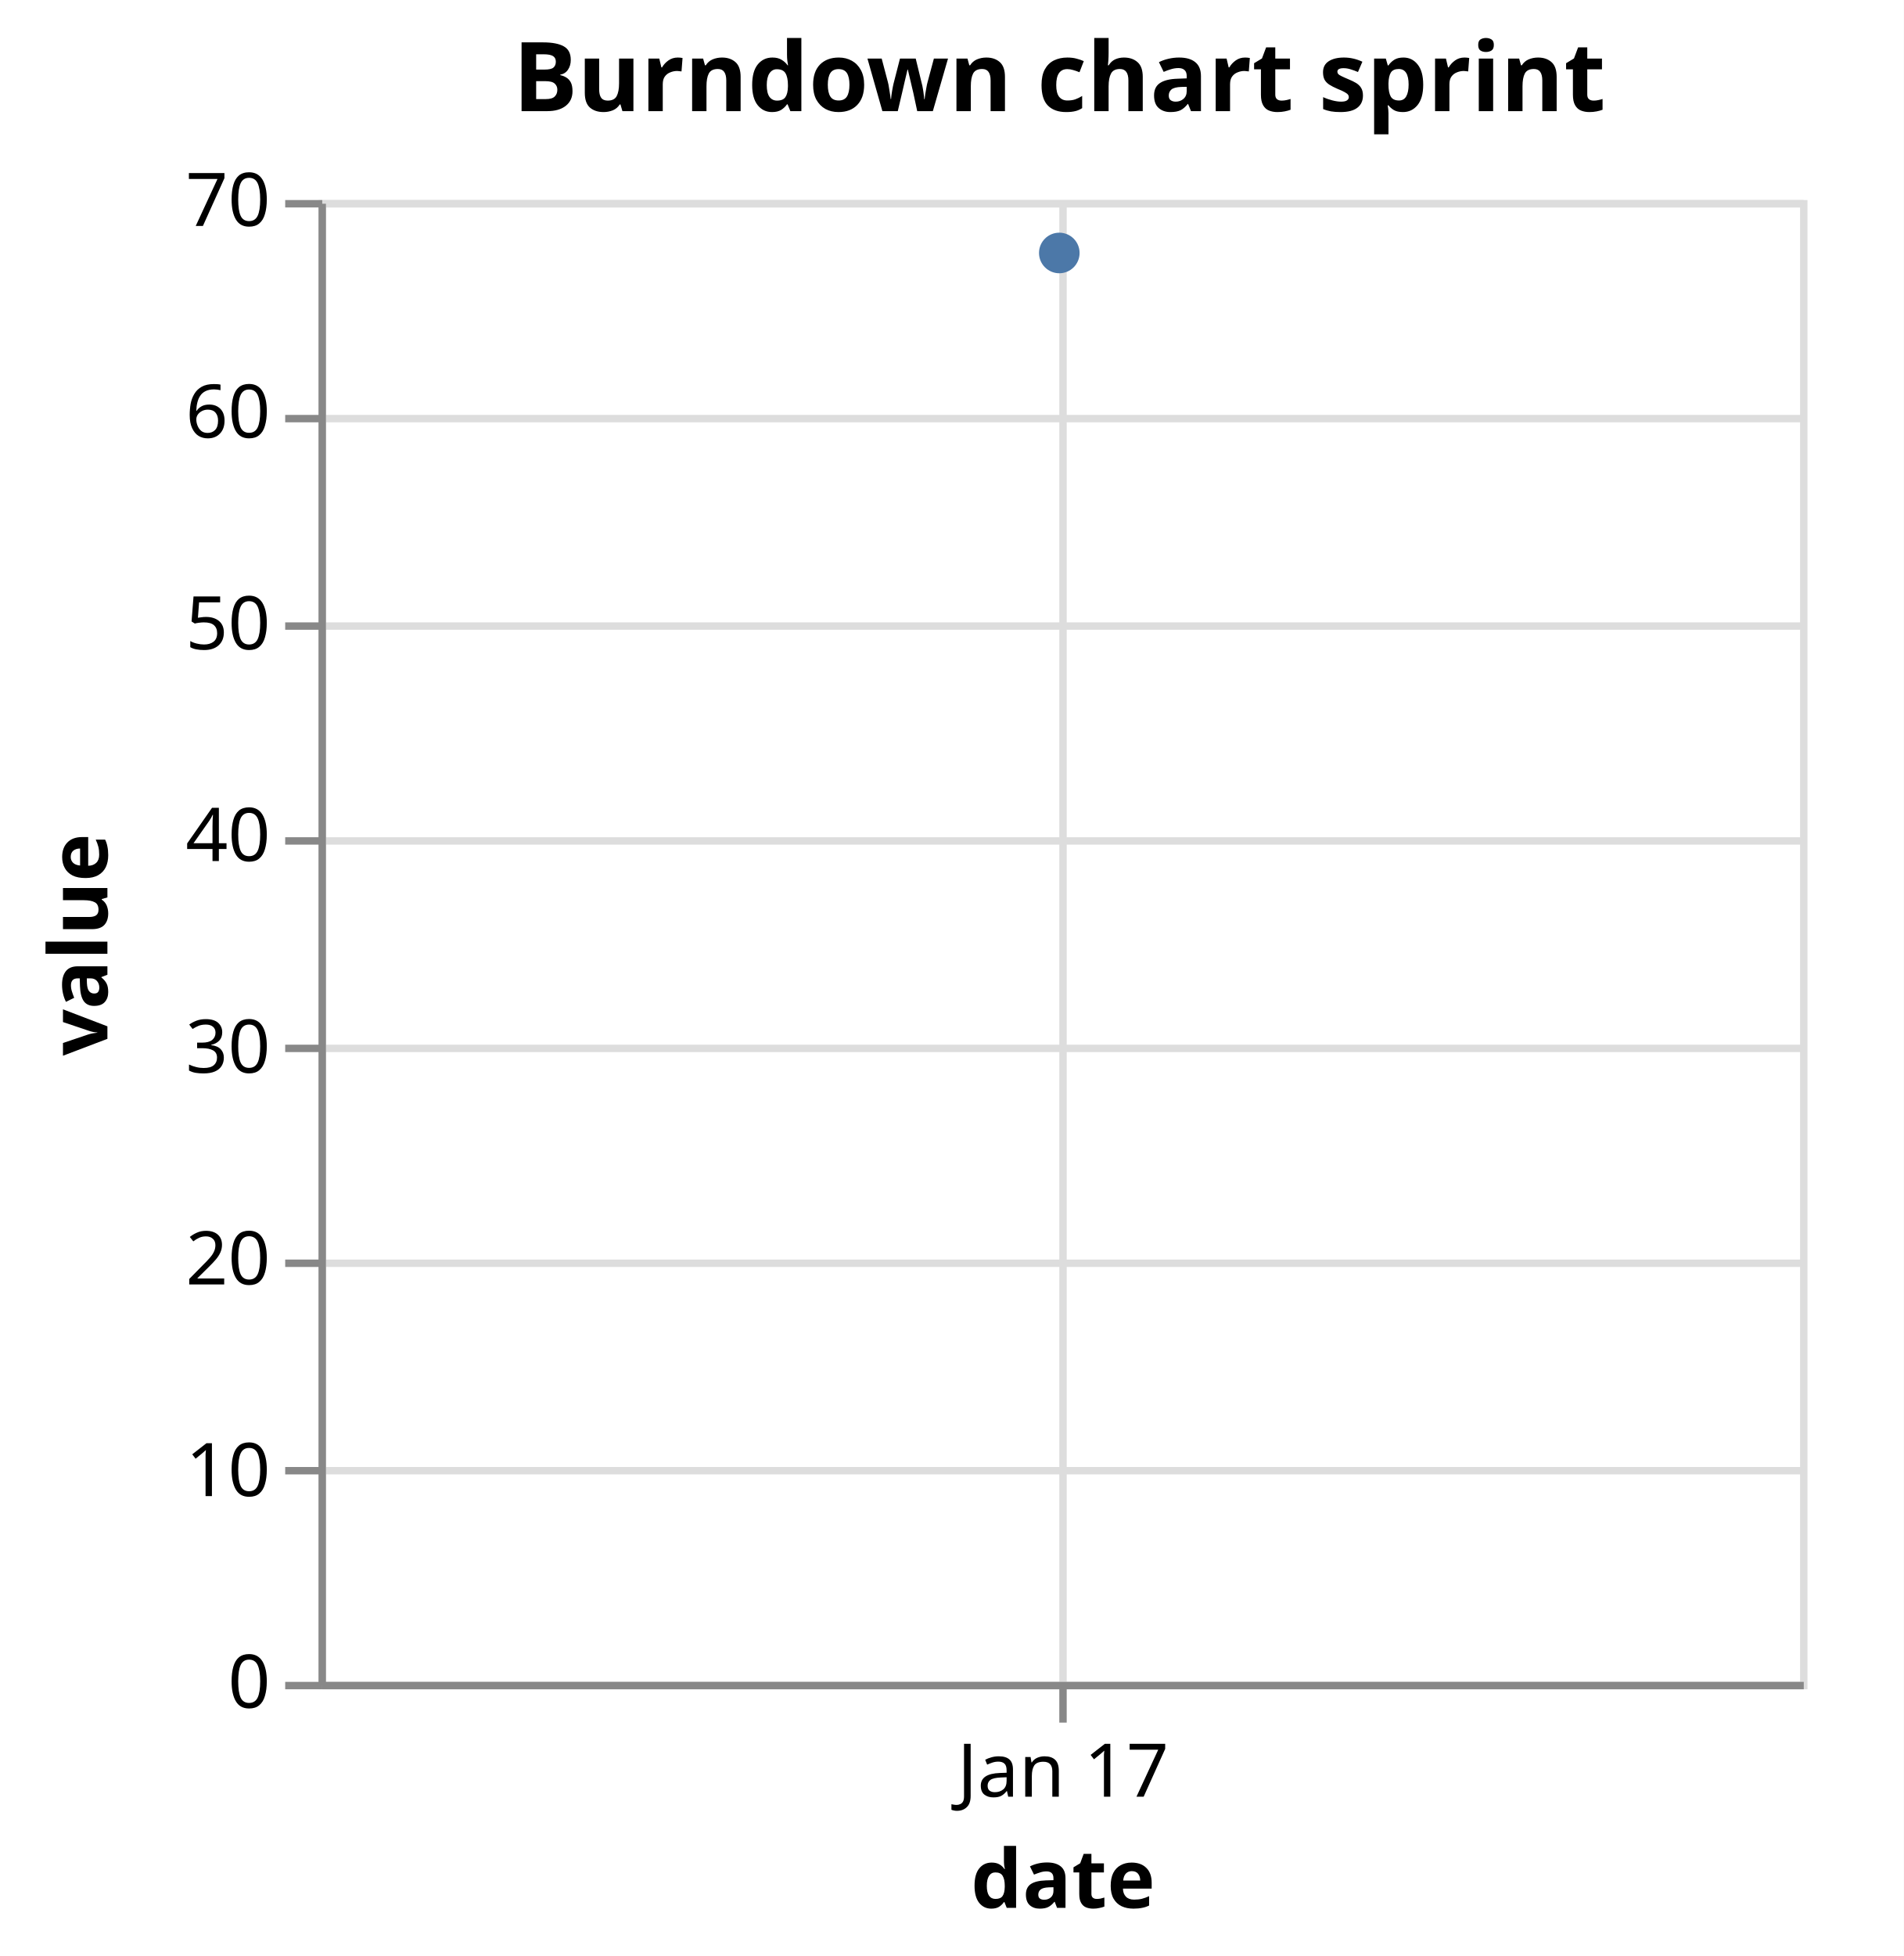
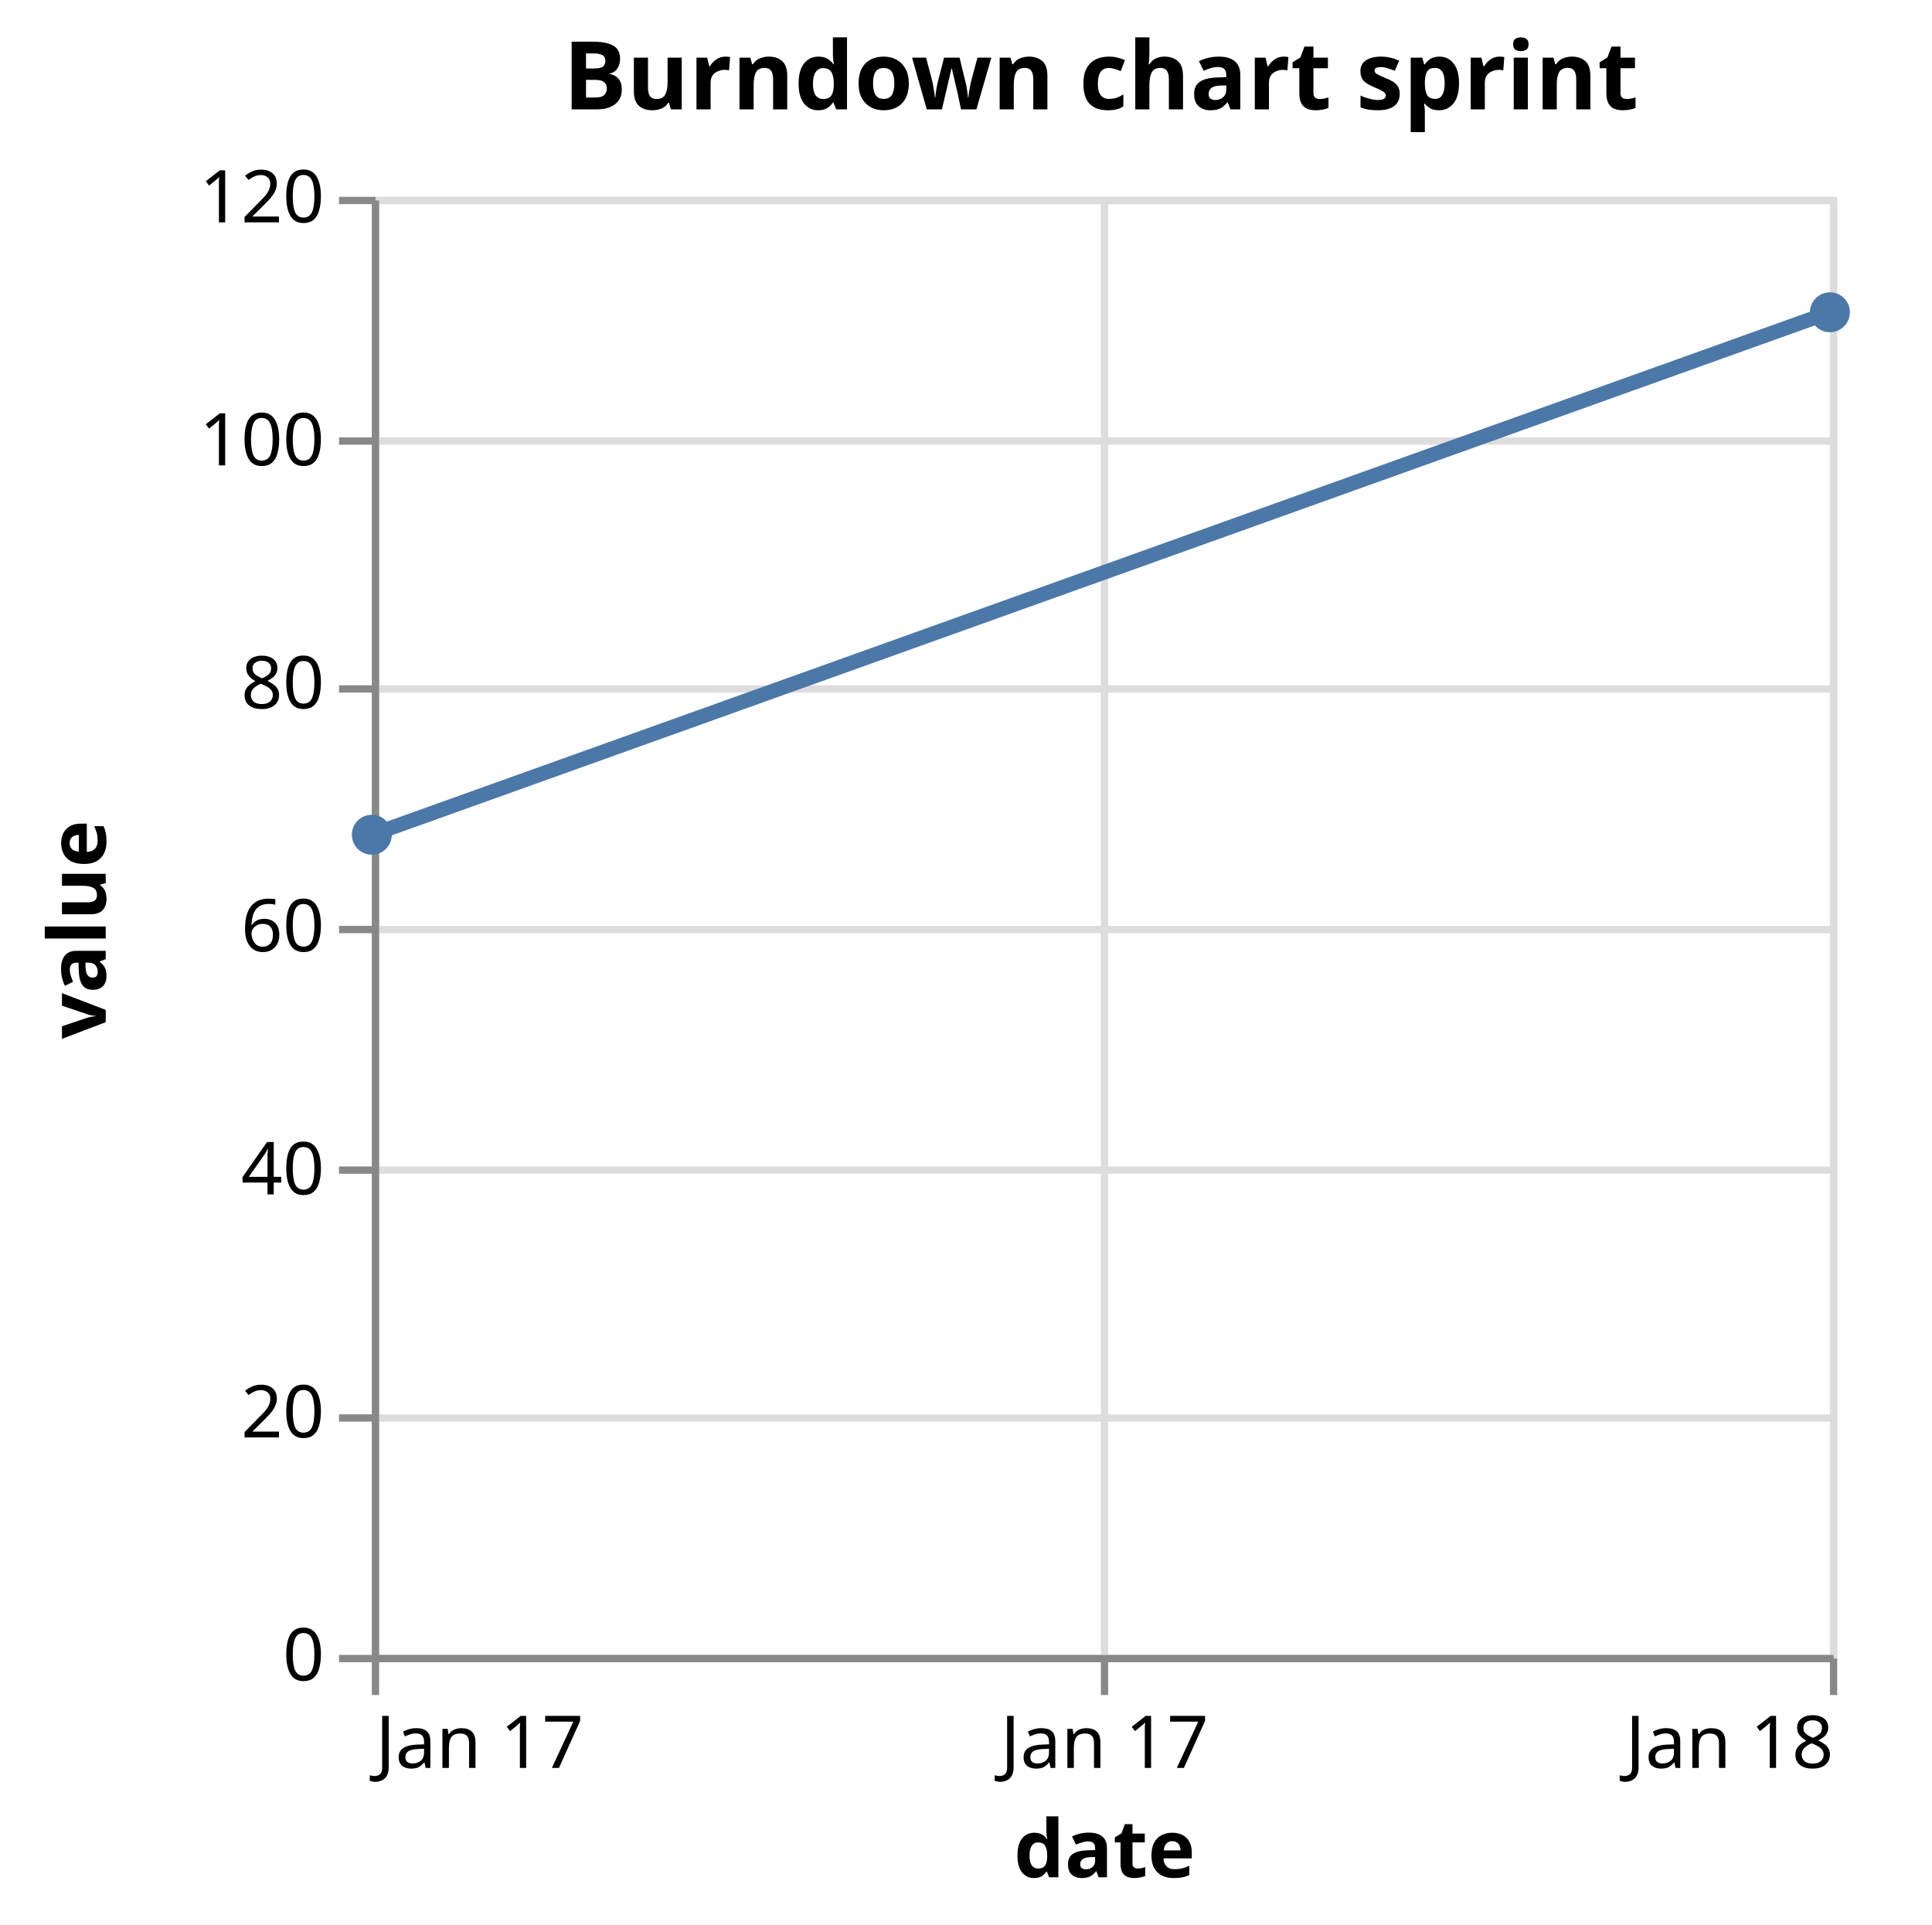
- <svg xmlns="http://www.w3.org/2000/svg" version="1.1" class="marks" width="257" height="264" viewBox="0 0 257 264">
-   <rect width="257" height="264" fill="white" />
-   <g fill="none" stroke-miterlimit="10" transform="translate(43,27)">
+ <svg xmlns="http://www.w3.org/2000/svg" version="1.1" class="marks" width="265" height="264" viewBox="0 0 265 264">
+   <rect width="265" height="264" fill="white" />
+   <g fill="none" stroke-miterlimit="10" transform="translate(51,27)">
    <g class="mark-group role-frame root" role="graphics-object" aria-roledescription="group mark container">
      <g transform="translate(0,0)">
        <path class="background" aria-hidden="true" d="M0.5,0.5h200v200h-200Z" stroke="#ddd" />
        <g>
          <g class="mark-group role-axis" aria-hidden="true">
            <g transform="translate(0.5,200.5)">
              <path class="background" aria-hidden="true" d="M0,0h0v0h0Z" pointer-events="none" />
              <g>
                <g class="mark-rule role-axis-grid" pointer-events="none">
+                   <line transform="translate(0,-200)" x2="0" y2="200" stroke="#ddd" stroke-width="1" opacity="1" />
                  <line transform="translate(100,-200)" x2="0" y2="200" stroke="#ddd" stroke-width="1" opacity="1" />
+                   <line transform="translate(200,-200)" x2="0" y2="200" stroke="#ddd" stroke-width="1" opacity="1" />
                </g>
              </g>
              <path class="foreground" aria-hidden="true" d="" pointer-events="none" display="none" />
            </g>
          </g>
          <g class="mark-group role-axis" aria-hidden="true">
            <g transform="translate(0.5,0.5)">
              <path class="background" aria-hidden="true" d="M0,0h0v0h0Z" pointer-events="none" />
              <g>
                <g class="mark-rule role-axis-grid" pointer-events="none">
                  <line transform="translate(0,200)" x2="200" y2="0" stroke="#ddd" stroke-width="1" opacity="1" />
-                   <line transform="translate(0,171)" x2="200" y2="0" stroke="#ddd" stroke-width="1" opacity="1" />
-                   <line transform="translate(0,143)" x2="200" y2="0" stroke="#ddd" stroke-width="1" opacity="1" />
-                   <line transform="translate(0,114)" x2="200" y2="0" stroke="#ddd" stroke-width="1" opacity="1" />
-                   <line transform="translate(0,86)" x2="200" y2="0" stroke="#ddd" stroke-width="1" opacity="1" />
-                   <line transform="translate(0,57)" x2="200" y2="0" stroke="#ddd" stroke-width="1" opacity="1" />
-                   <line transform="translate(0,29)" x2="200" y2="0" stroke="#ddd" stroke-width="1" opacity="1" />
+                   <line transform="translate(0,167)" x2="200" y2="0" stroke="#ddd" stroke-width="1" opacity="1" />
+                   <line transform="translate(0,133)" x2="200" y2="0" stroke="#ddd" stroke-width="1" opacity="1" />
+                   <line transform="translate(0,100)" x2="200" y2="0" stroke="#ddd" stroke-width="1" opacity="1" />
+                   <line transform="translate(0,67)" x2="200" y2="0" stroke="#ddd" stroke-width="1" opacity="1" />
+                   <line transform="translate(0,33)" x2="200" y2="0" stroke="#ddd" stroke-width="1" opacity="1" />
                  <line transform="translate(0,0)" x2="200" y2="0" stroke="#ddd" stroke-width="1" opacity="1" />
                </g>
              </g>
              <path class="foreground" aria-hidden="true" d="" pointer-events="none" display="none" />
            </g>
          </g>
-           <g class="mark-group role-axis" role="graphics-symbol" aria-roledescription="axis" aria-label="X-axis titled 'date' for a time scale with values from January 17 to January 17">
+           <g class="mark-group role-axis" role="graphics-symbol" aria-roledescription="axis" aria-label="X-axis titled 'date' for a time scale with values from January 17 to January 18">
            <g transform="translate(0.5,200.5)">
              <path class="background" aria-hidden="true" d="M0,0h0v0h0Z" pointer-events="none" />
              <g>
                <g class="mark-rule role-axis-tick" pointer-events="none">
+                   <line transform="translate(0,0)" x2="0" y2="5" stroke="#888" stroke-width="1" opacity="1" />
                  <line transform="translate(100,0)" x2="0" y2="5" stroke="#888" stroke-width="1" opacity="1" />
+                   <line transform="translate(200,0)" x2="0" y2="5" stroke="#888" stroke-width="1" opacity="1" />
                </g>
                <g class="mark-text role-axis-label" pointer-events="none">
+                   <text text-anchor="start" transform="translate(0,15)" font-family="sans-serif" font-size="10px" fill="#000" opacity="1">Jan 17</text>
                  <text text-anchor="middle" transform="translate(100,15)" font-family="sans-serif" font-size="10px" fill="#000" opacity="1">Jan 17</text>
+                   <text text-anchor="end" transform="translate(200,15)" font-family="sans-serif" font-size="10px" fill="#000" opacity="1">Jan 18</text>
                </g>
                <g class="mark-rule role-axis-domain" pointer-events="none">
                  <line transform="translate(0,0)" x2="200" y2="0" stroke="#888" stroke-width="1" opacity="1" />
                </g>
                <g class="mark-text role-axis-title" pointer-events="none">
                  <text text-anchor="middle" transform="translate(100,30)" font-family="sans-serif" font-size="11px" font-weight="bold" fill="#000" opacity="1">date</text>
                </g>
              </g>
              <path class="foreground" aria-hidden="true" d="" pointer-events="none" display="none" />
            </g>
          </g>
-           <g class="mark-group role-axis" role="graphics-symbol" aria-roledescription="axis" aria-label="Y-axis titled 'value' for a linear scale with values from 0 to 70">
+           <g class="mark-group role-axis" role="graphics-symbol" aria-roledescription="axis" aria-label="Y-axis titled 'value' for a linear scale with values from 0 to 120">
            <g transform="translate(0.5,0.5)">
              <path class="background" aria-hidden="true" d="M0,0h0v0h0Z" pointer-events="none" />
              <g>
                <g class="mark-rule role-axis-tick" pointer-events="none">
                  <line transform="translate(0,200)" x2="-5" y2="0" stroke="#888" stroke-width="1" opacity="1" />
-                   <line transform="translate(0,171)" x2="-5" y2="0" stroke="#888" stroke-width="1" opacity="1" />
-                   <line transform="translate(0,143)" x2="-5" y2="0" stroke="#888" stroke-width="1" opacity="1" />
-                   <line transform="translate(0,114)" x2="-5" y2="0" stroke="#888" stroke-width="1" opacity="1" />
-                   <line transform="translate(0,86)" x2="-5" y2="0" stroke="#888" stroke-width="1" opacity="1" />
-                   <line transform="translate(0,57)" x2="-5" y2="0" stroke="#888" stroke-width="1" opacity="1" />
-                   <line transform="translate(0,29)" x2="-5" y2="0" stroke="#888" stroke-width="1" opacity="1" />
+                   <line transform="translate(0,167)" x2="-5" y2="0" stroke="#888" stroke-width="1" opacity="1" />
+                   <line transform="translate(0,133)" x2="-5" y2="0" stroke="#888" stroke-width="1" opacity="1" />
+                   <line transform="translate(0,100)" x2="-5" y2="0" stroke="#888" stroke-width="1" opacity="1" />
+                   <line transform="translate(0,67)" x2="-5" y2="0" stroke="#888" stroke-width="1" opacity="1" />
+                   <line transform="translate(0,33)" x2="-5" y2="0" stroke="#888" stroke-width="1" opacity="1" />
                  <line transform="translate(0,0)" x2="-5" y2="0" stroke="#888" stroke-width="1" opacity="1" />
                </g>
                <g class="mark-text role-axis-label" pointer-events="none">
                  <text text-anchor="end" transform="translate(-7,203)" font-family="sans-serif" font-size="10px" fill="#000" opacity="1">0</text>
-                   <text text-anchor="end" transform="translate(-7,174.4286)" font-family="sans-serif" font-size="10px" fill="#000" opacity="1">10</text>
-                   <text text-anchor="end" transform="translate(-7,145.8571)" font-family="sans-serif" font-size="10px" fill="#000" opacity="1">20</text>
-                   <text text-anchor="end" transform="translate(-7,117.2857)" font-family="sans-serif" font-size="10px" fill="#000" opacity="1">30</text>
-                   <text text-anchor="end" transform="translate(-7,88.71429)" font-family="sans-serif" font-size="10px" fill="#000" opacity="1">40</text>
-                   <text text-anchor="end" transform="translate(-7,60.14286)" font-family="sans-serif" font-size="10px" fill="#000" opacity="1">50</text>
-                   <text text-anchor="end" transform="translate(-7,31.57143)" font-family="sans-serif" font-size="10px" fill="#000" opacity="1">60</text>
-                   <text text-anchor="end" transform="translate(-7,3)" font-family="sans-serif" font-size="10px" fill="#000" opacity="1">70</text>
+                   <text text-anchor="end" transform="translate(-7,169.6667)" font-family="sans-serif" font-size="10px" fill="#000" opacity="1">20</text>
+                   <text text-anchor="end" transform="translate(-7,136.3333)" font-family="sans-serif" font-size="10px" fill="#000" opacity="1">40</text>
+                   <text text-anchor="end" transform="translate(-7,103)" font-family="sans-serif" font-size="10px" fill="#000" opacity="1">60</text>
+                   <text text-anchor="end" transform="translate(-7,69.66667)" font-family="sans-serif" font-size="10px" fill="#000" opacity="1">80</text>
+                   <text text-anchor="end" transform="translate(-7,36.33333)" font-family="sans-serif" font-size="10px" fill="#000" opacity="1">100</text>
+                   <text text-anchor="end" transform="translate(-7,3)" font-family="sans-serif" font-size="10px" fill="#000" opacity="1">120</text>
                </g>
                <g class="mark-rule role-axis-domain" pointer-events="none">
                  <line transform="translate(0,200)" x2="0" y2="-200" stroke="#888" stroke-width="1" opacity="1" />
                </g>
                <g class="mark-text role-axis-title" pointer-events="none">
-                   <text text-anchor="middle" transform="translate(-27,100) rotate(-90) translate(0,-2)" font-family="sans-serif" font-size="11px" font-weight="bold" fill="#000" opacity="1">value</text>
+                   <text text-anchor="middle" transform="translate(-35,100) rotate(-90) translate(0,-2)" font-family="sans-serif" font-size="11px" font-weight="bold" fill="#000" opacity="1">value</text>
                </g>
              </g>
              <path class="foreground" aria-hidden="true" d="" pointer-events="none" display="none" />
            </g>
          </g>
          <g class="mark-line role-mark layer_0_layer_0_marks" role="graphics-object" aria-roledescription="line mark container">
-             <path aria-label="date: Jan 17; value: 67.5" role="graphics-symbol" aria-roledescription="line mark" d="M100,7.143Z" stroke="#4c78a8" stroke-width="2" />
+             <path aria-label="date: Jan 17; value: 67.5" role="graphics-symbol" aria-roledescription="line mark" d="M0,87.5L200,15.833" stroke="#4c78a8" stroke-width="2" />
          </g>
          <g class="mark-symbol role-mark layer_0_layer_1_marks" role="graphics-object" aria-roledescription="symbol mark container">
-             <path aria-label="date: Jan 17; value: 67.5" role="graphics-symbol" aria-roledescription="point" transform="translate(100,7.142857)" d="M2.739,0A2.739,2.739,0,1,1,-2.739,0A2.739,2.739,0,1,1,2.739,0" fill="#4c78a8" stroke-width="2" opacity="1" />
+             <path aria-label="date: Jan 17; value: 67.5" role="graphics-symbol" aria-roledescription="point" transform="translate(0,87.5)" d="M2.739,0A2.739,2.739,0,1,1,-2.739,0A2.739,2.739,0,1,1,2.739,0" fill="#4c78a8" stroke-width="2" opacity="1" />
+             <path aria-label="date: Jan 18; value: 110.5" role="graphics-symbol" aria-roledescription="point" transform="translate(200,15.83333)" d="M2.739,0A2.739,2.739,0,1,1,-2.739,0A2.739,2.739,0,1,1,2.739,0" fill="#4c78a8" stroke-width="2" opacity="1" />
          </g>
          <g class="mark-group role-title">
            <g transform="translate(100,-22)">
              <path class="background" aria-hidden="true" d="M0,0h0v0h0Z" pointer-events="none" />
              <g>
                <g class="mark-text role-title-text" role="graphics-symbol" aria-roledescription="title" aria-label="Title text 'Burndown chart sprint'" pointer-events="none">
                  <text text-anchor="middle" transform="translate(0,10)" font-family="sans-serif" font-size="13px" font-weight="bold" fill="#000" opacity="1">Burndown chart sprint</text>
                </g>
              </g>
              <path class="foreground" aria-hidden="true" d="" pointer-events="none" display="none" />
            </g>
          </g>
        </g>
        <path class="foreground" aria-hidden="true" d="" display="none" />
      </g>
    </g>
  </g>
</svg>
